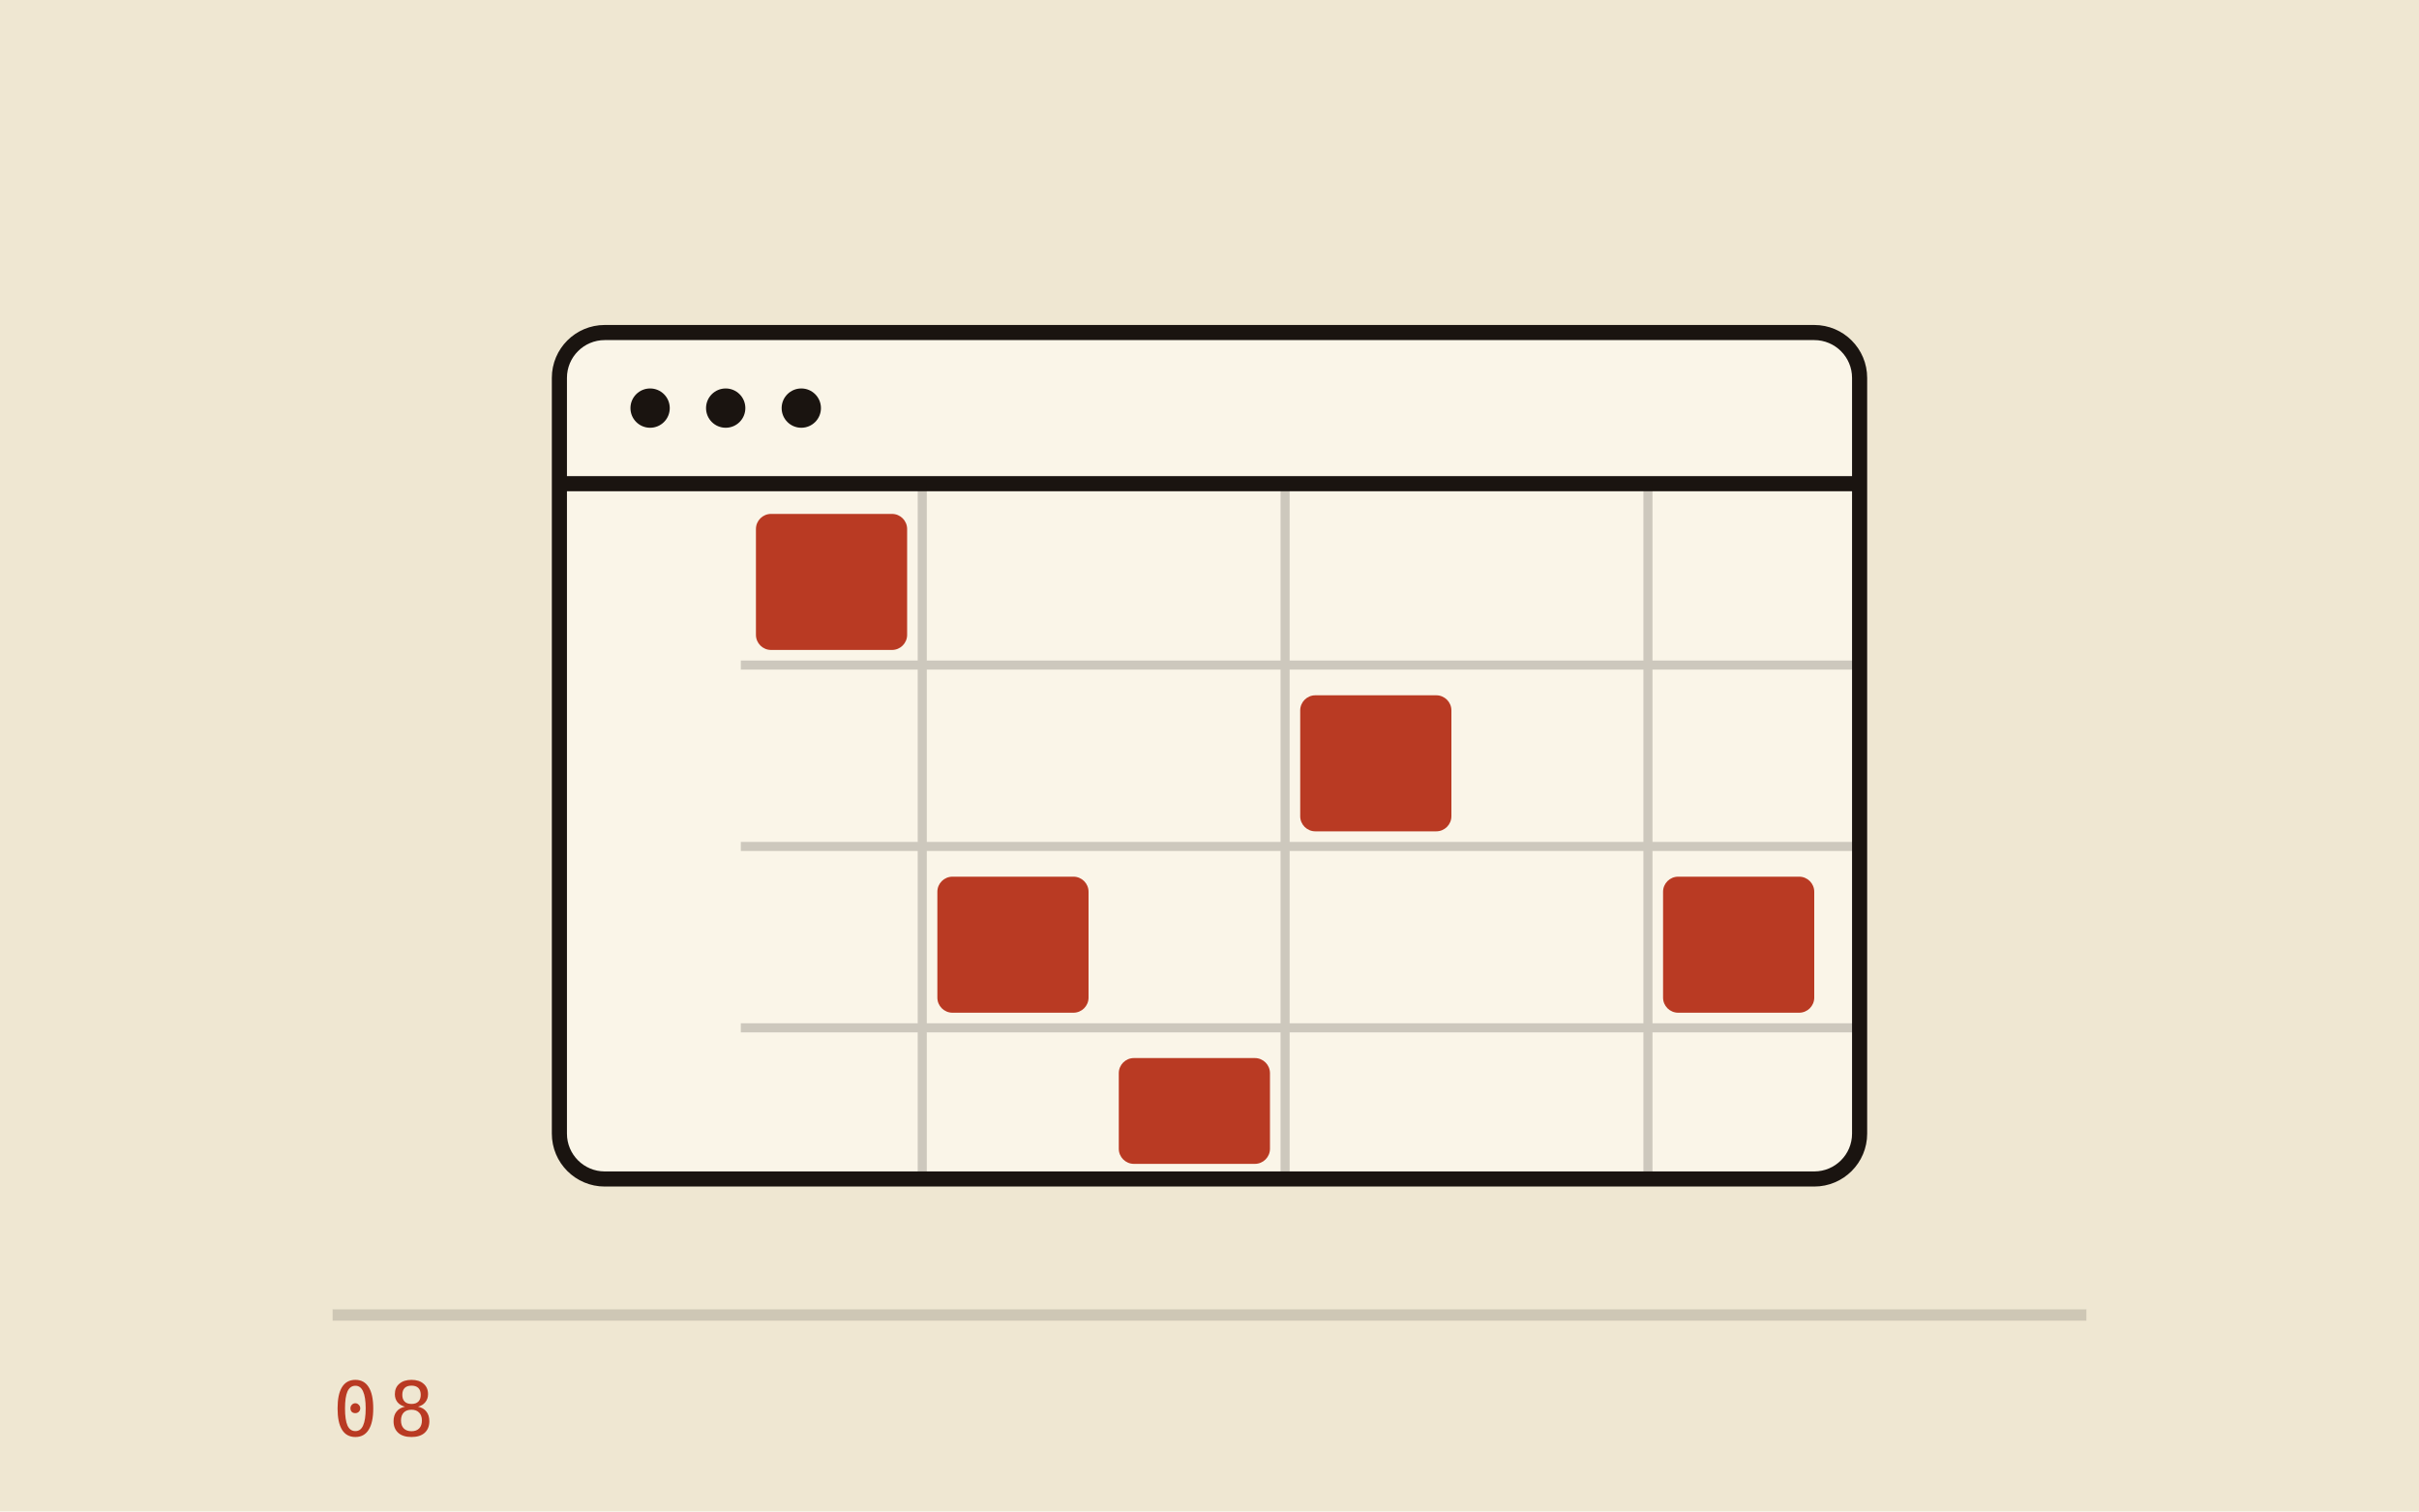
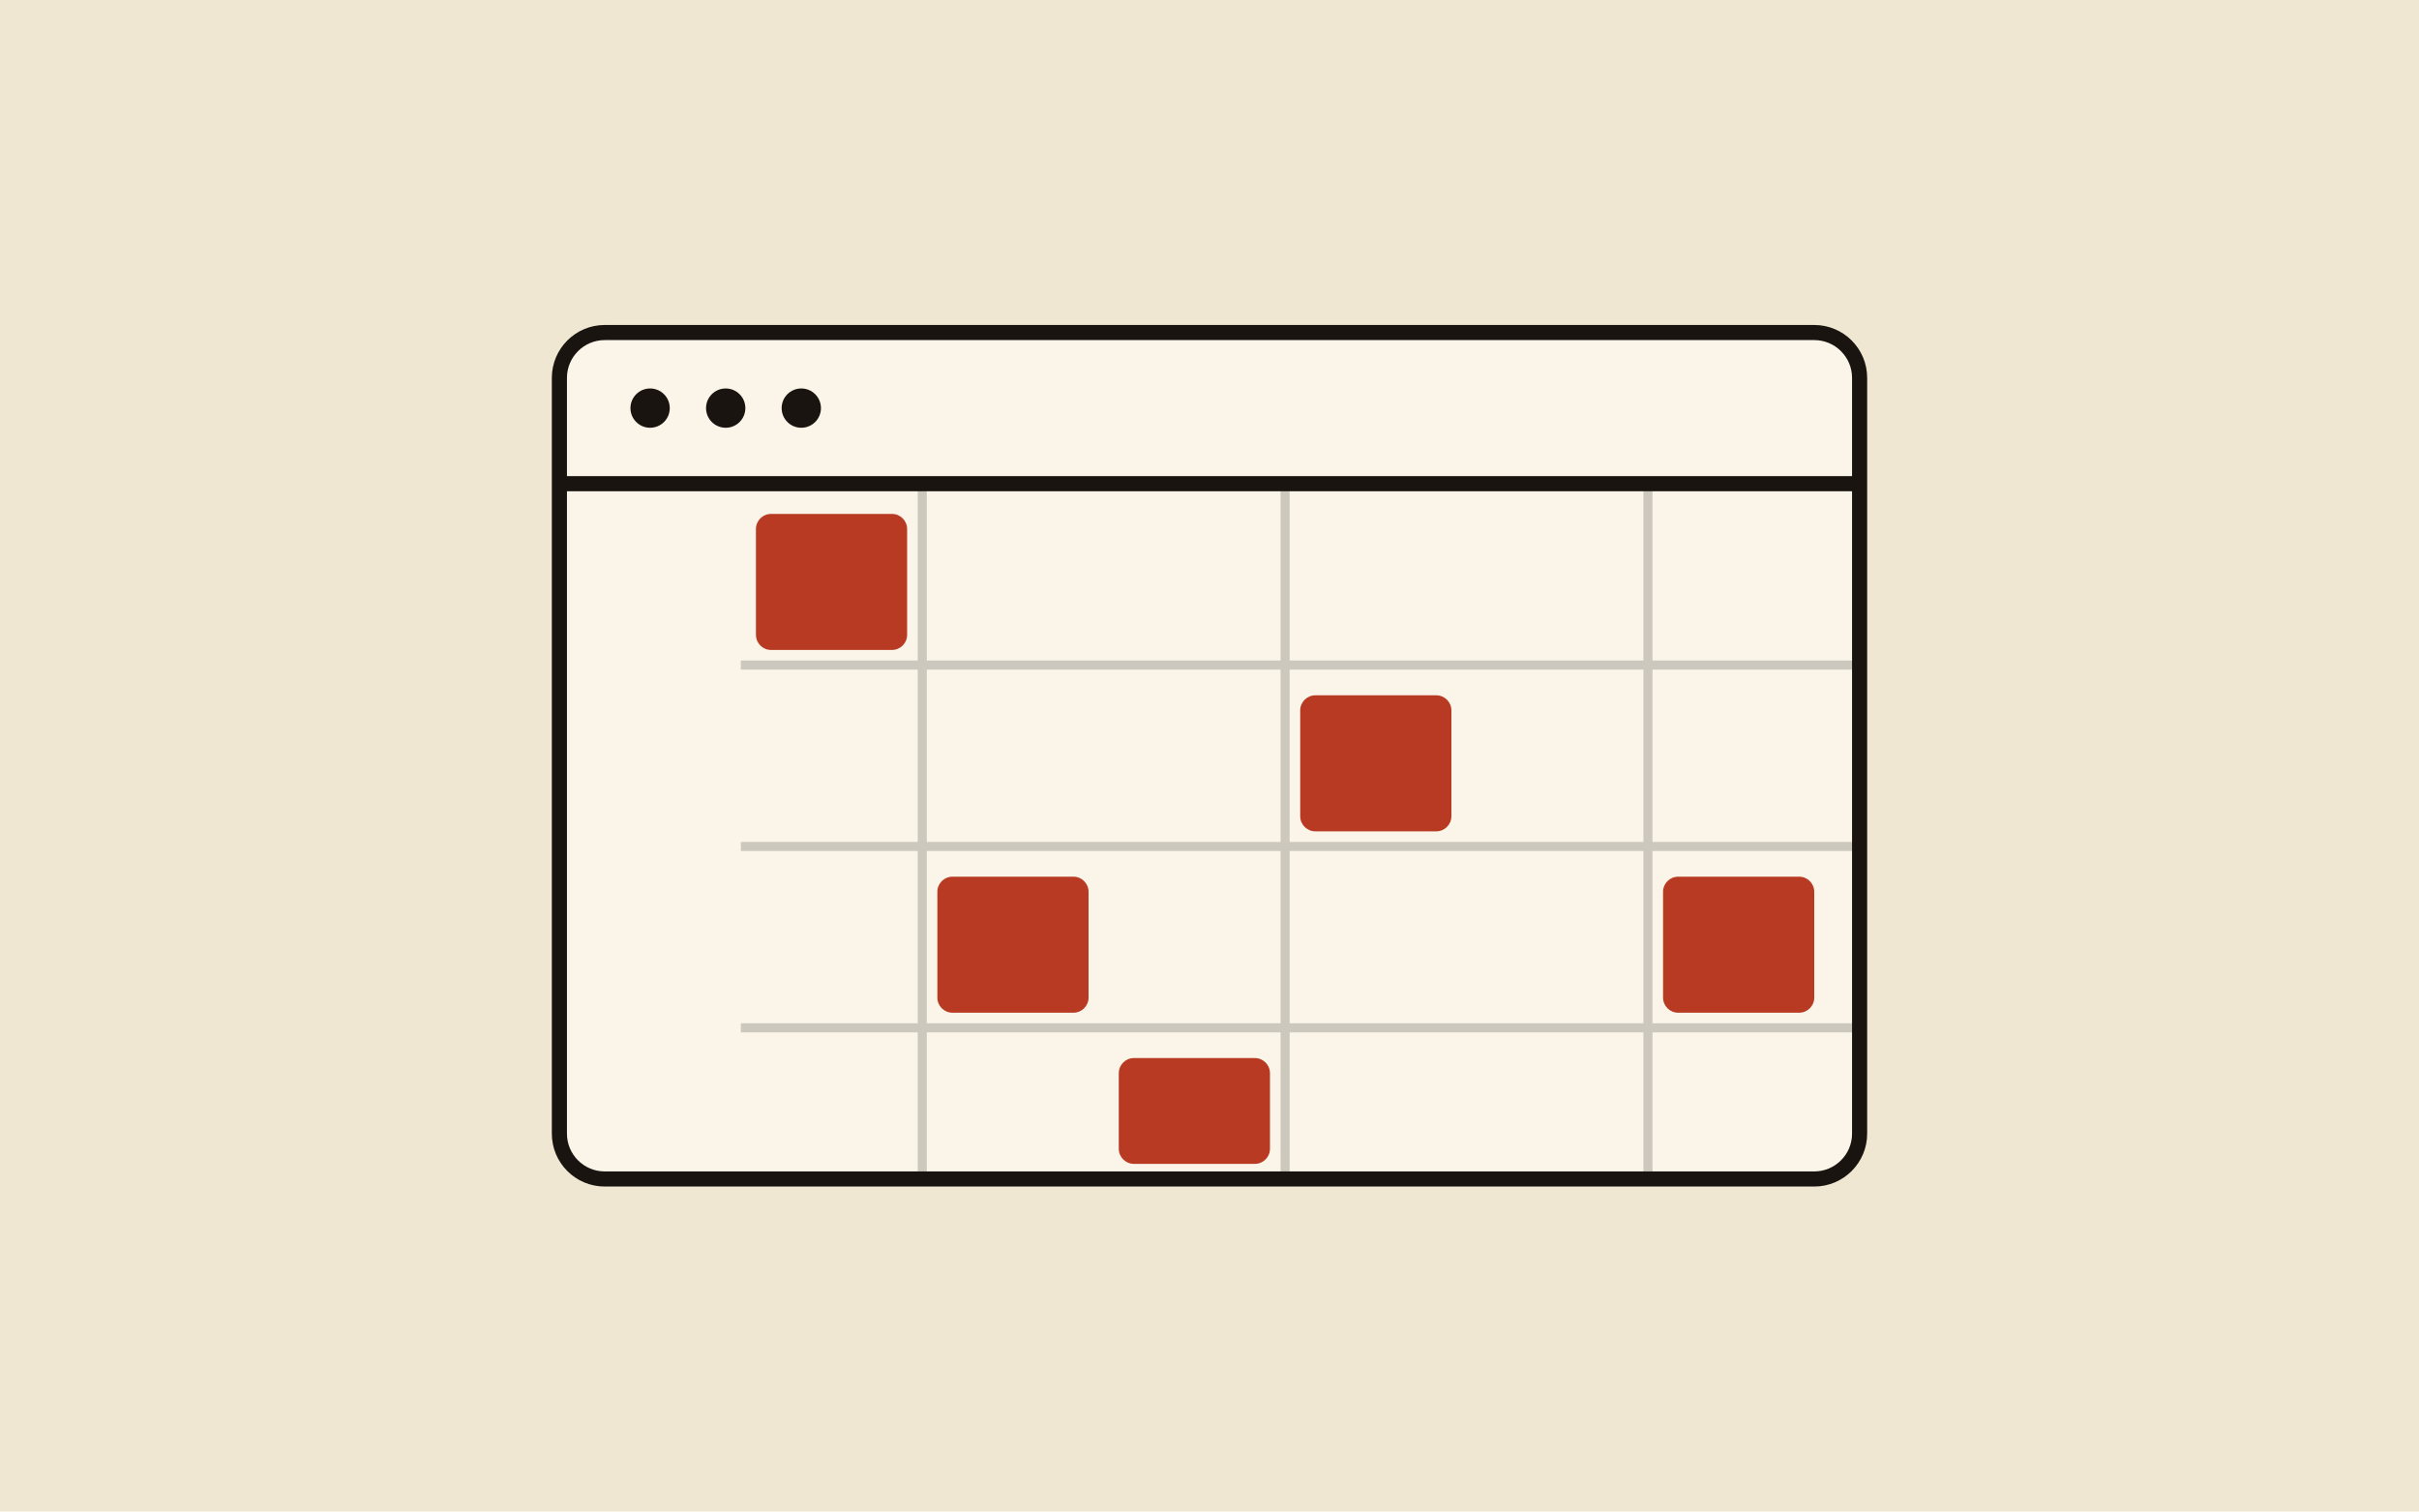
<svg xmlns="http://www.w3.org/2000/svg" viewBox="0 0 320 200" role="img" aria-label="Illustration: a browser window holding a combinatorial test matrix">
  <rect width="320" height="200" fill="#EFE7D2" />
  <rect x="74" y="44" width="172" height="112" rx="6" fill="#FAF5E8" stroke="#1A1410" stroke-width="2" />
  <path d="M74 64 H246" stroke="#1A1410" stroke-width="2" />
  <g fill="#1A1410">
    <circle cx="86" cy="54" r="2.6" />
    <circle cx="96" cy="54" r="2.6" />
    <circle cx="106" cy="54" r="2.6" />
  </g>
  <g stroke="#1A141033" stroke-width="1.2">
    <path d="M122 64 V156 M170 64 V156 M218 64 V156 M98 88 H246 M98 112 H246 M98 136 H246" />
  </g>
  <g fill="#B93A23">
    <rect x="100" y="68" width="20" height="18" rx="2" />
    <rect x="172" y="92" width="20" height="18" rx="2" />
    <rect x="124" y="116" width="20" height="18" rx="2" />
    <rect x="220" y="116" width="20" height="18" rx="2" />
    <rect x="148" y="140" width="20" height="14" rx="2" />
  </g>
-   <line x1="44" y1="174" x2="276" y2="174" stroke="#1A141026" stroke-width="1.5" />
-   <text x="44" y="190" font-family="ui-monospace,monospace" font-size="10" letter-spacing="1.4" fill="#B93A23">08</text>
</svg>
